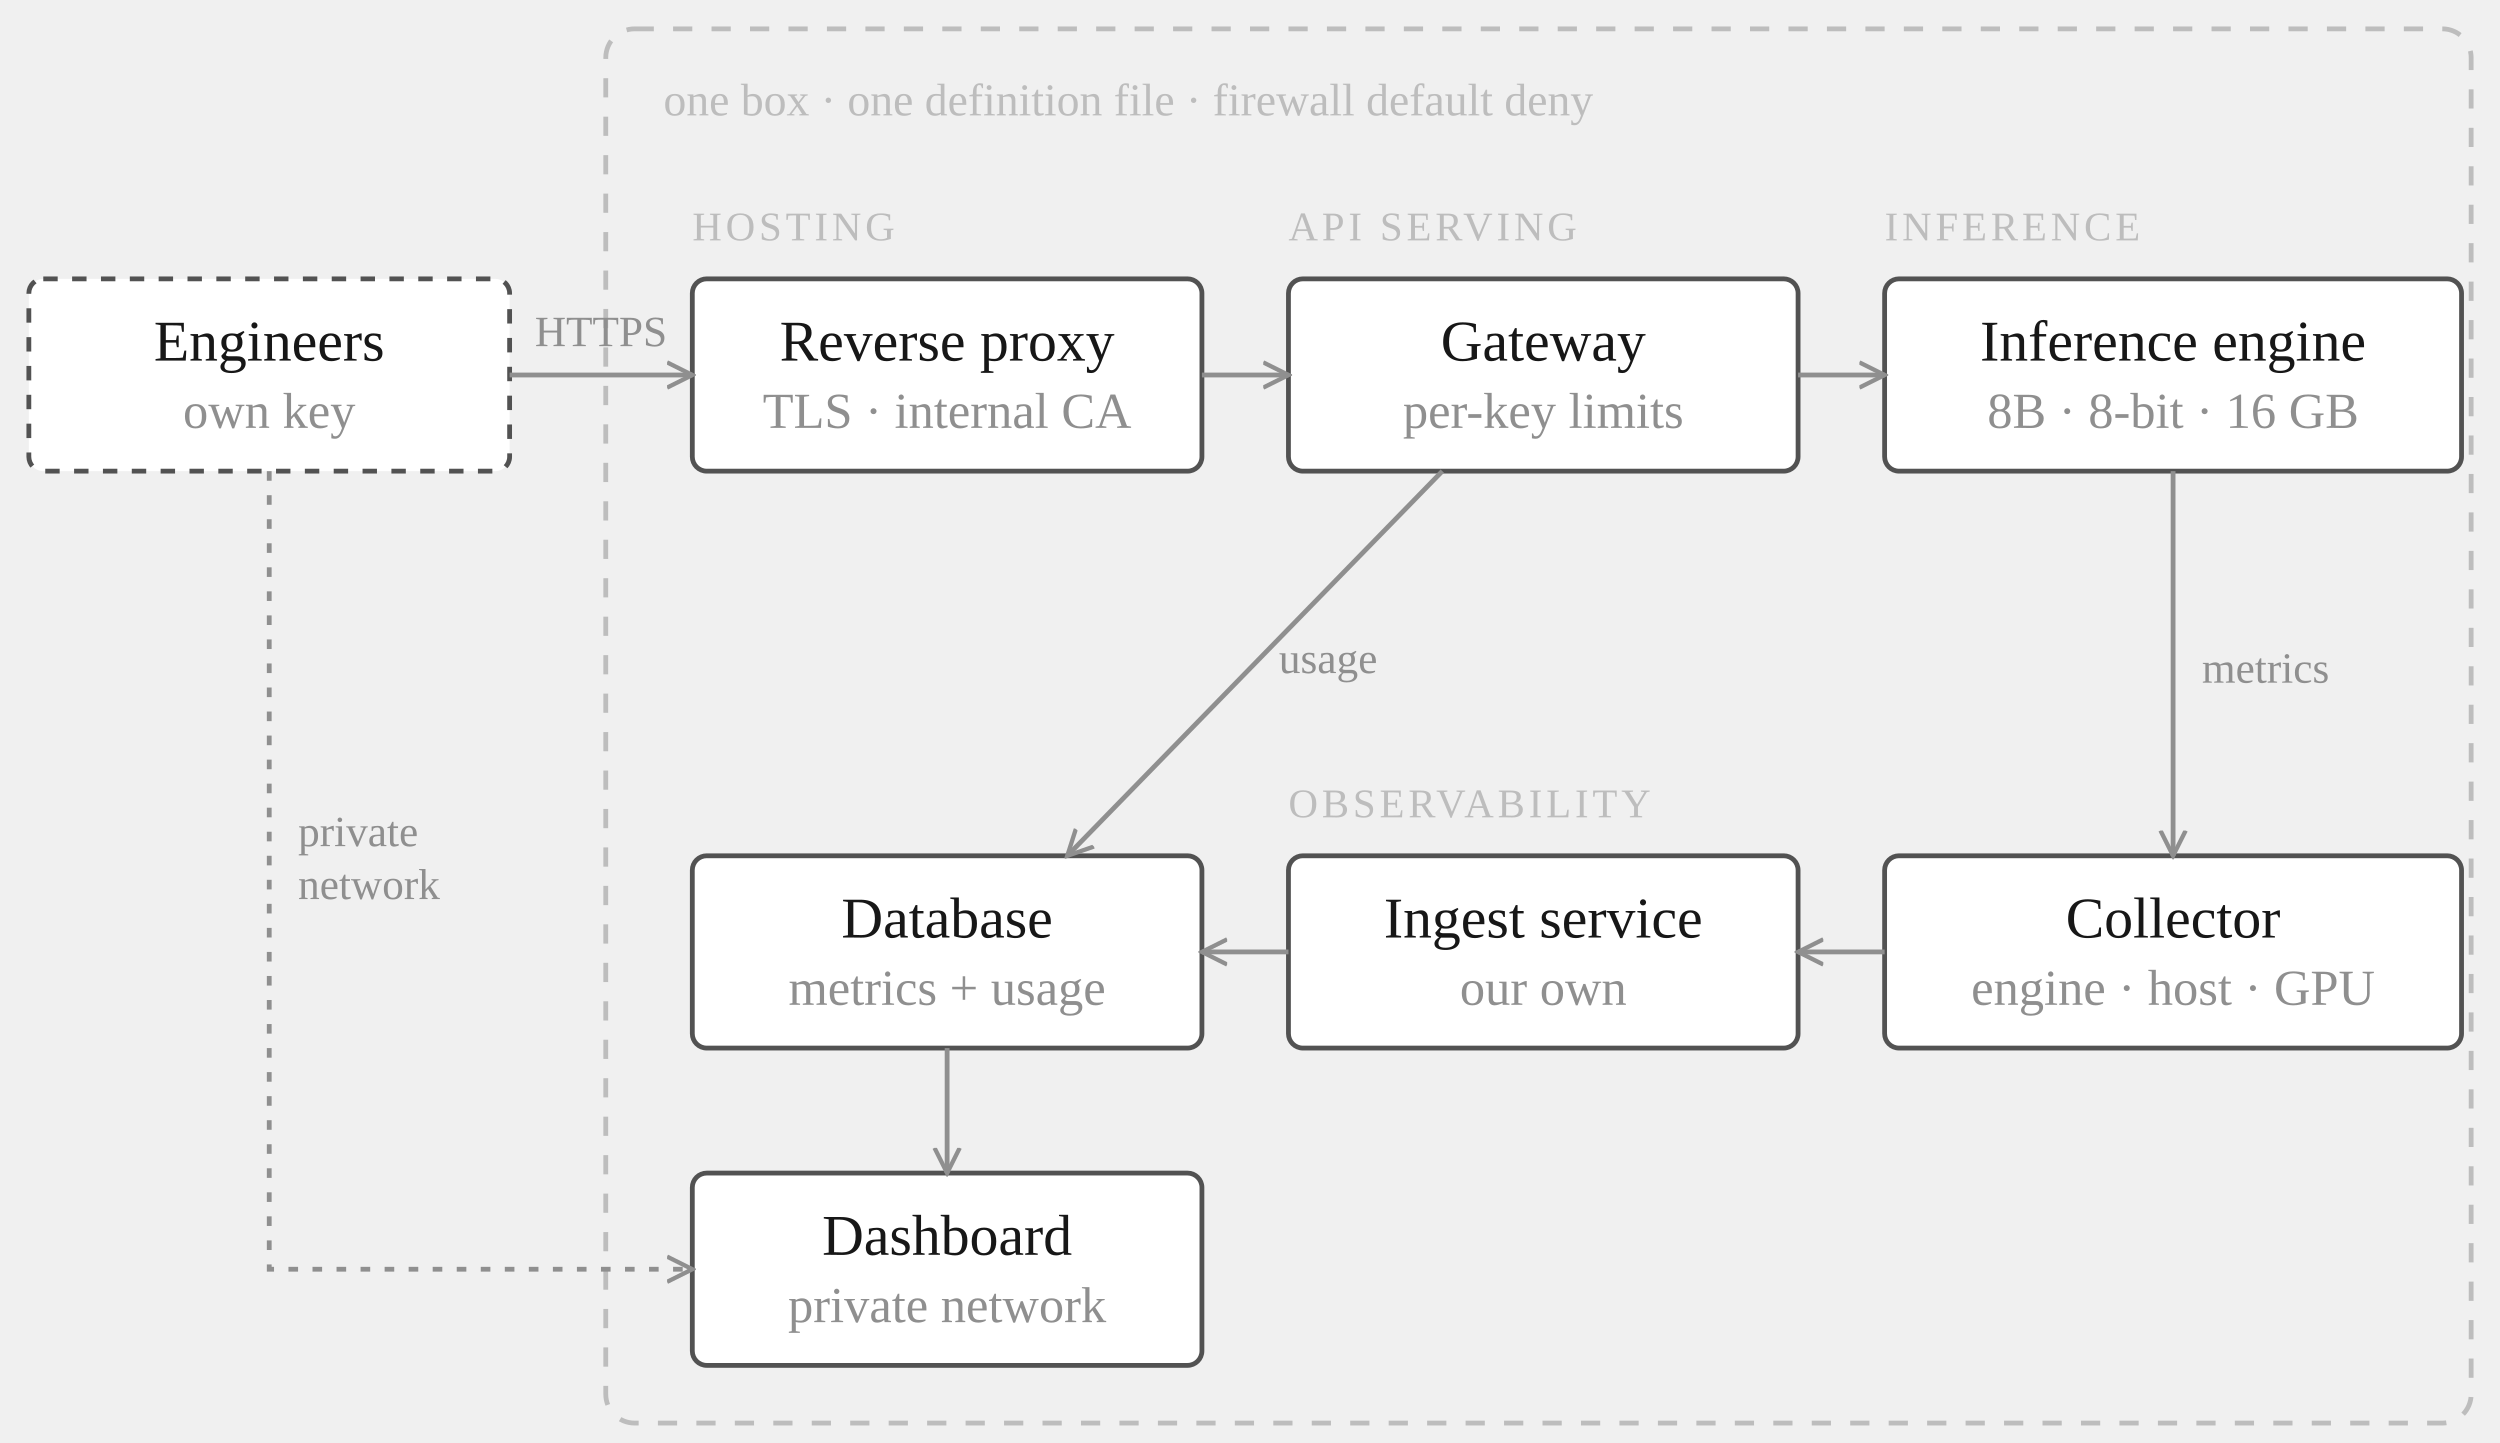
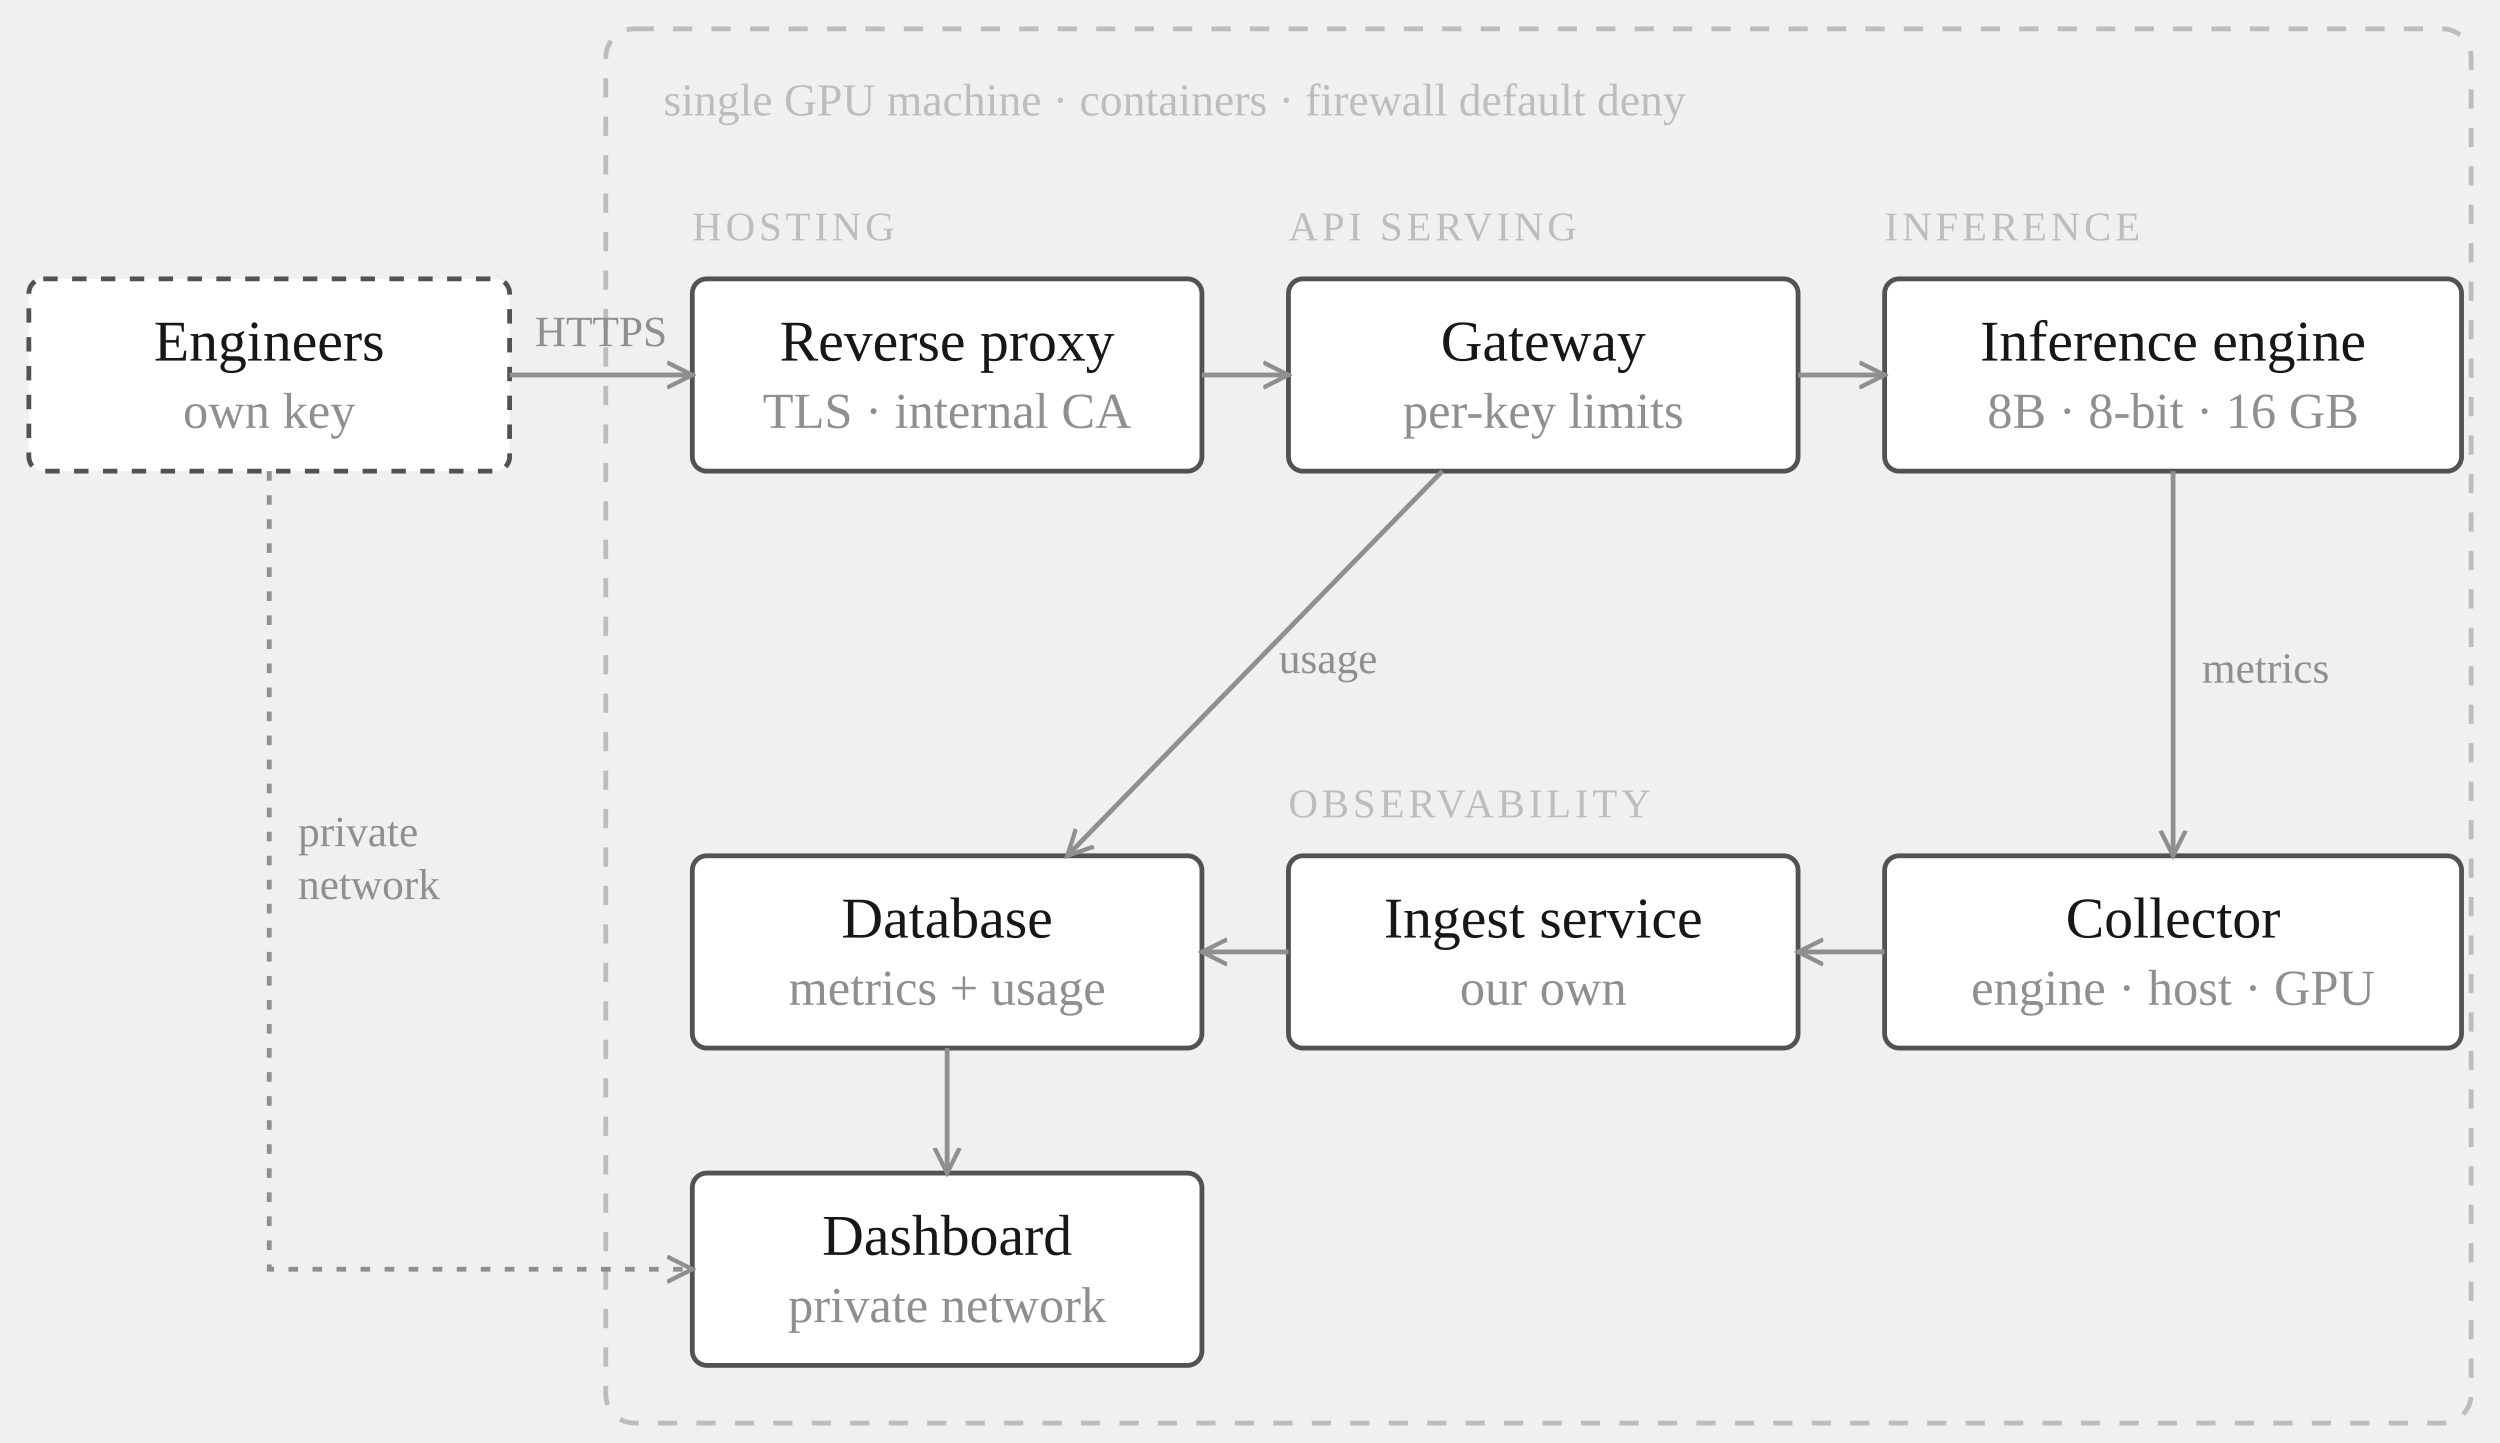
<svg xmlns="http://www.w3.org/2000/svg" viewBox="0 0 520 300" font-family="inherit">
  <defs>
    <marker id="arrow-inf" viewBox="0 0 8 8" refX="7" refY="4" markerWidth="6" markerHeight="6" orient="auto-start-reverse">
      <path d="M0 0.5L7 4L0 7.5" fill="none" stroke="#8f8f8f" stroke-width="1.2" />
    </marker>
  </defs>
  <rect x="126" y="6" width="388" height="290" rx="6" fill="none" stroke="#bdbdbd" stroke-width="1" stroke-dasharray="4 4" />
-   <text x="138" y="24" fill="#bdbdbd" font-size="9.5">one box · one definition file · firewall default deny</text>
+   <text x="138" y="24" fill="#bdbdbd" font-size="9.5">single GPU machine · containers · firewall default deny</text>
  <g fill="#bdbdbd" font-size="8.5" letter-spacing="0.8">
    <text x="144" y="50">HOSTING</text>
    <text x="268" y="50">API SERVING</text>
    <text x="392" y="50">INFERENCE</text>
    <text x="268" y="170">OBSERVABILITY</text>
  </g>
  <g fill="#fff" stroke="#525252" stroke-width="1">
    <rect x="6" y="58" width="100" height="40" rx="3" stroke-dasharray="3 3" />
    <rect x="144" y="58" width="106" height="40" rx="3" />
    <rect x="268" y="58" width="106" height="40" rx="3" />
    <rect x="392" y="58" width="120" height="40" rx="3" />
    <rect x="144" y="178" width="106" height="40" rx="3" />
    <rect x="268" y="178" width="106" height="40" rx="3" />
    <rect x="392" y="178" width="120" height="40" rx="3" />
    <rect x="144" y="244" width="106" height="40" rx="3" />
  </g>
  <g fill="#171717" font-size="12" text-anchor="middle">
    <text x="56" y="75">Engineers</text>
    <text x="197" y="75">Reverse proxy</text>
    <text x="321" y="75">Gateway</text>
    <text x="452" y="75">Inference engine</text>
    <text x="197" y="195">Database</text>
    <text x="321" y="195">Ingest service</text>
    <text x="452" y="195">Collector</text>
    <text x="197" y="261">Dashboard</text>
  </g>
  <g fill="#8f8f8f" font-size="10.5" text-anchor="middle">
    <text x="56" y="89">own key</text>
    <text x="197" y="89">TLS · internal CA</text>
    <text x="321" y="89">per-key limits</text>
    <text x="452" y="89">8B · 8-bit · 16 GB</text>
    <text x="197" y="209">metrics + usage</text>
    <text x="321" y="209">our own</text>
    <text x="452" y="209">engine · host · GPU</text>
    <text x="197" y="275">private network</text>
  </g>
  <g fill="none" stroke="#8f8f8f" stroke-width="1" marker-end="url(#arrow-inf)">
    <path d="M106 78H144" />
    <path d="M250 78H268" />
    <path d="M374 78H392" />
    <path d="M452 98V178" />
    <path d="M392 198H374" />
    <path d="M268 198H250" />
    <path d="M300 98L222 178" />
    <path d="M197 218V244" />
  </g>
  <path d="M56 98V264H144" fill="none" stroke="#8f8f8f" stroke-width="1" stroke-dasharray="2 3" marker-end="url(#arrow-inf)" />
  <g fill="#8f8f8f" font-size="9">
    <text x="125" y="72" text-anchor="middle">HTTPS</text>
    <text x="458" y="142">metrics</text>
    <text x="266" y="140">usage</text>
    <text x="62" y="176">private</text>
    <text x="62" y="187">network</text>
  </g>
</svg>
